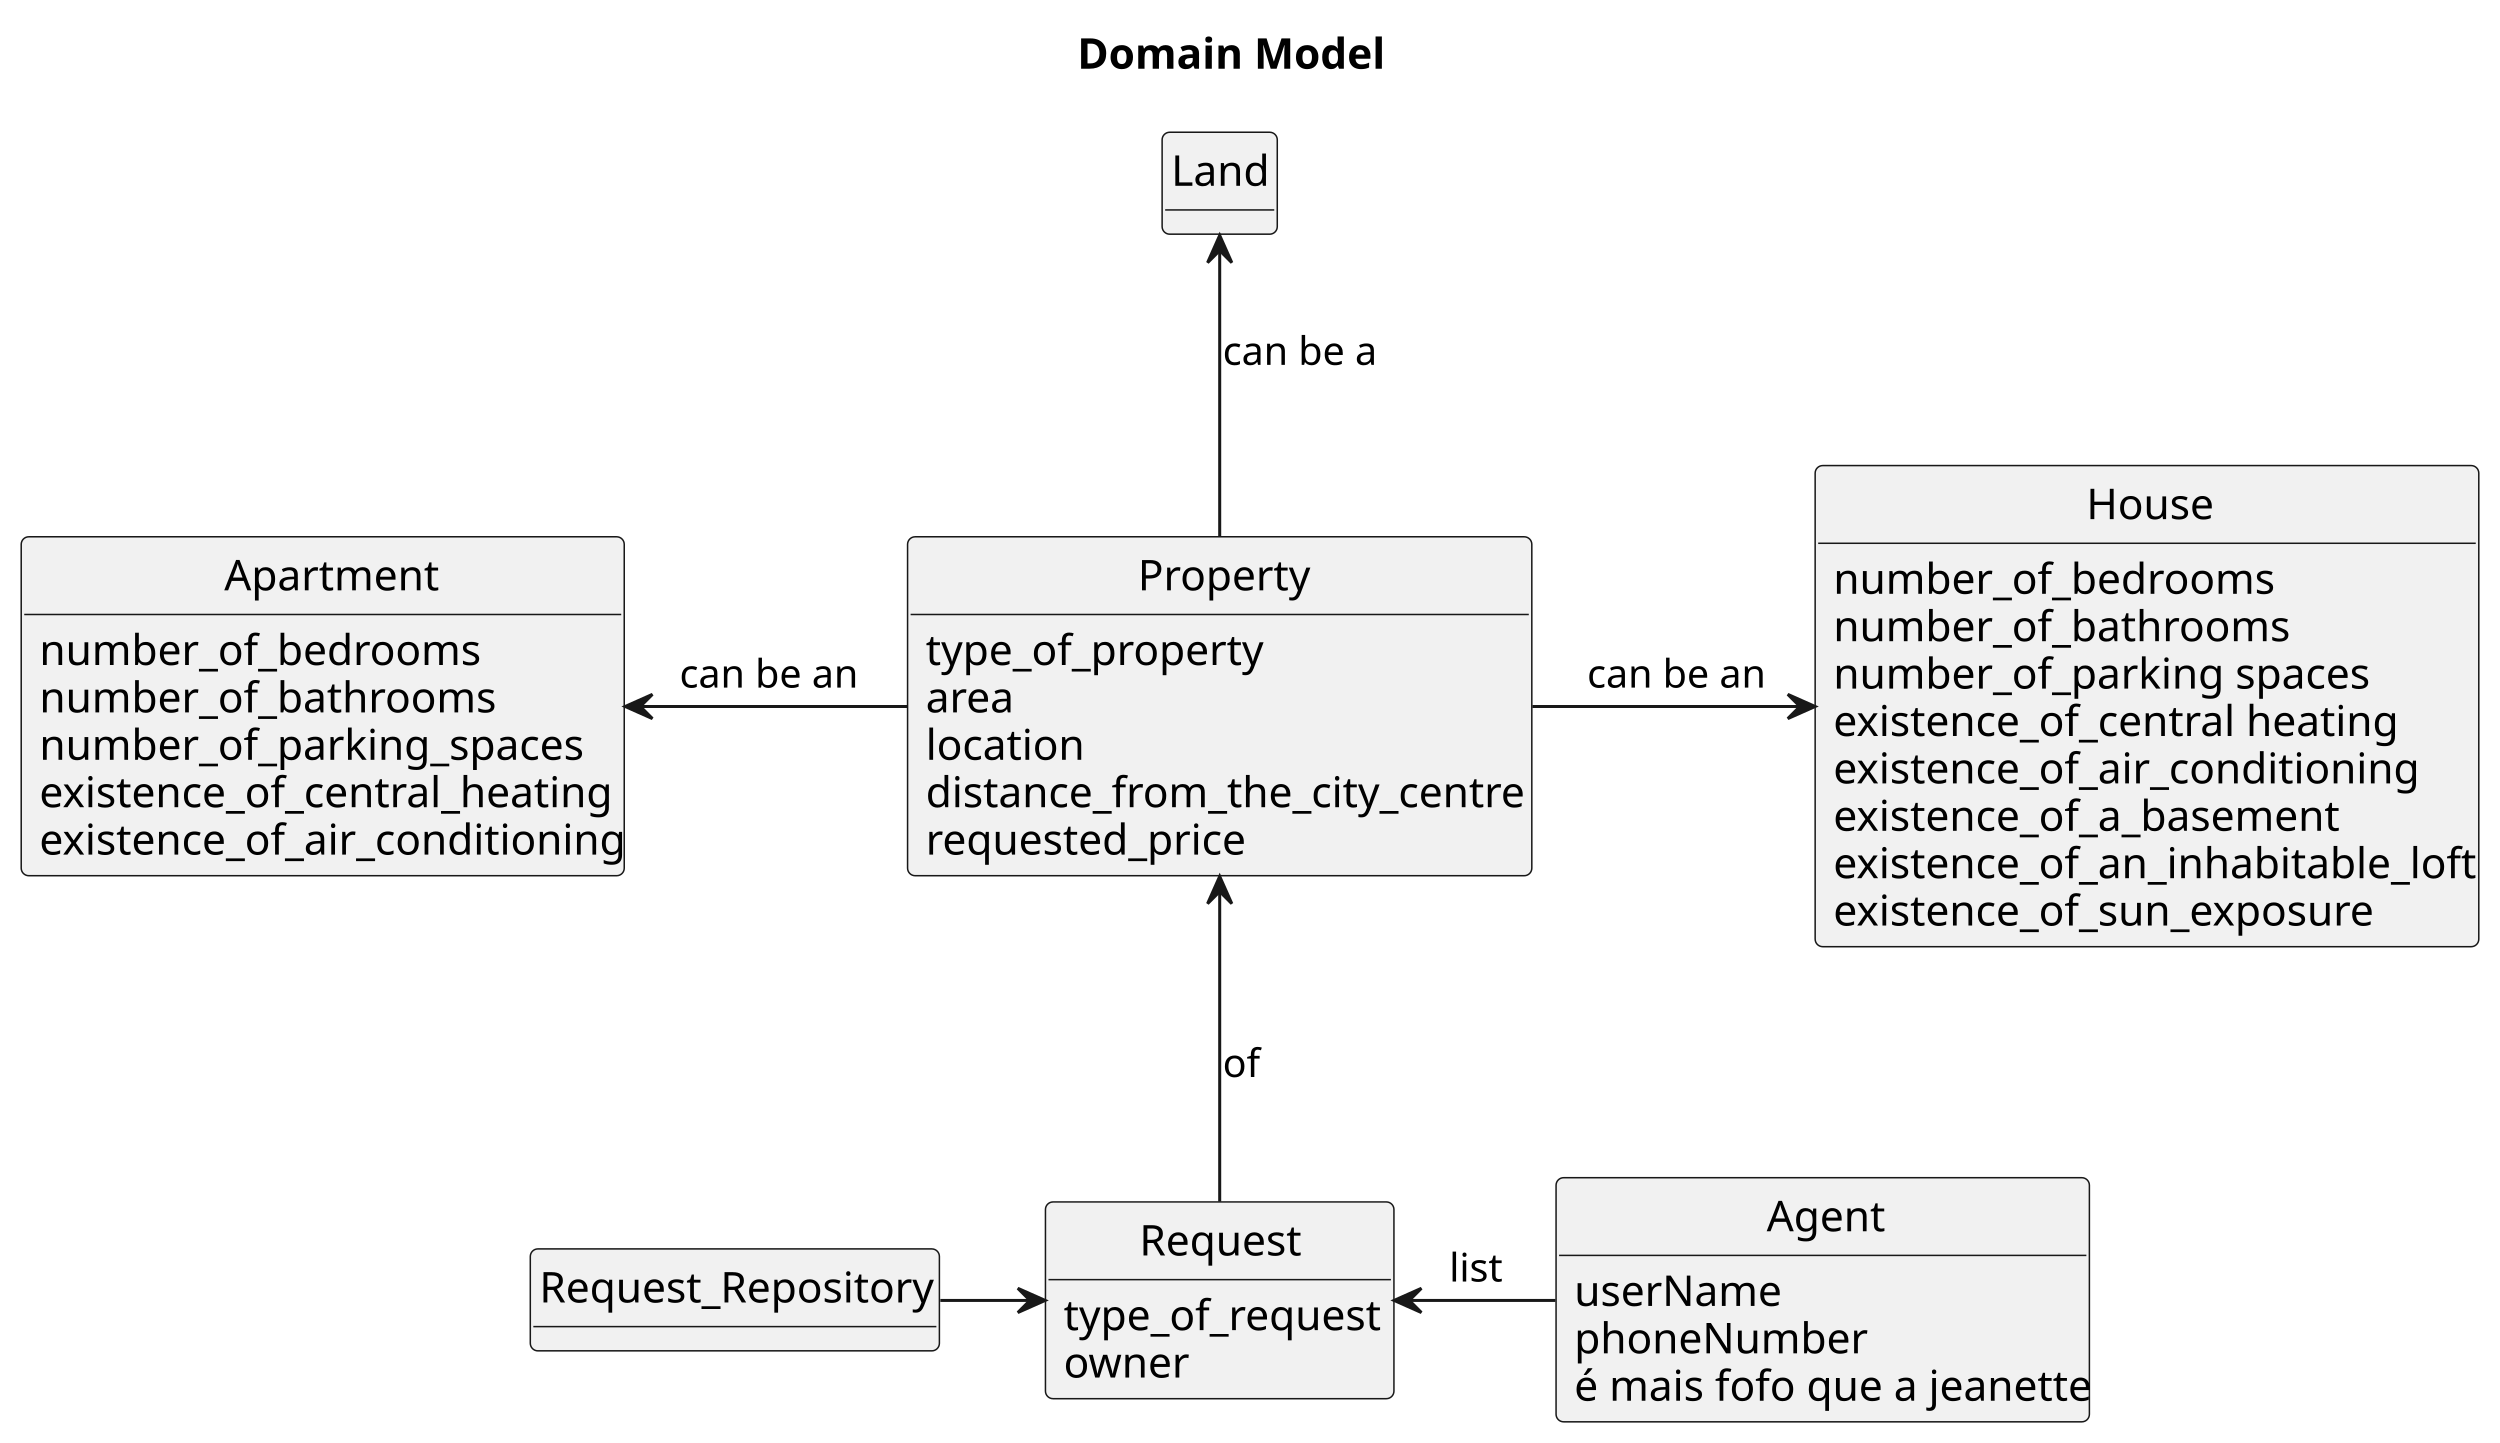
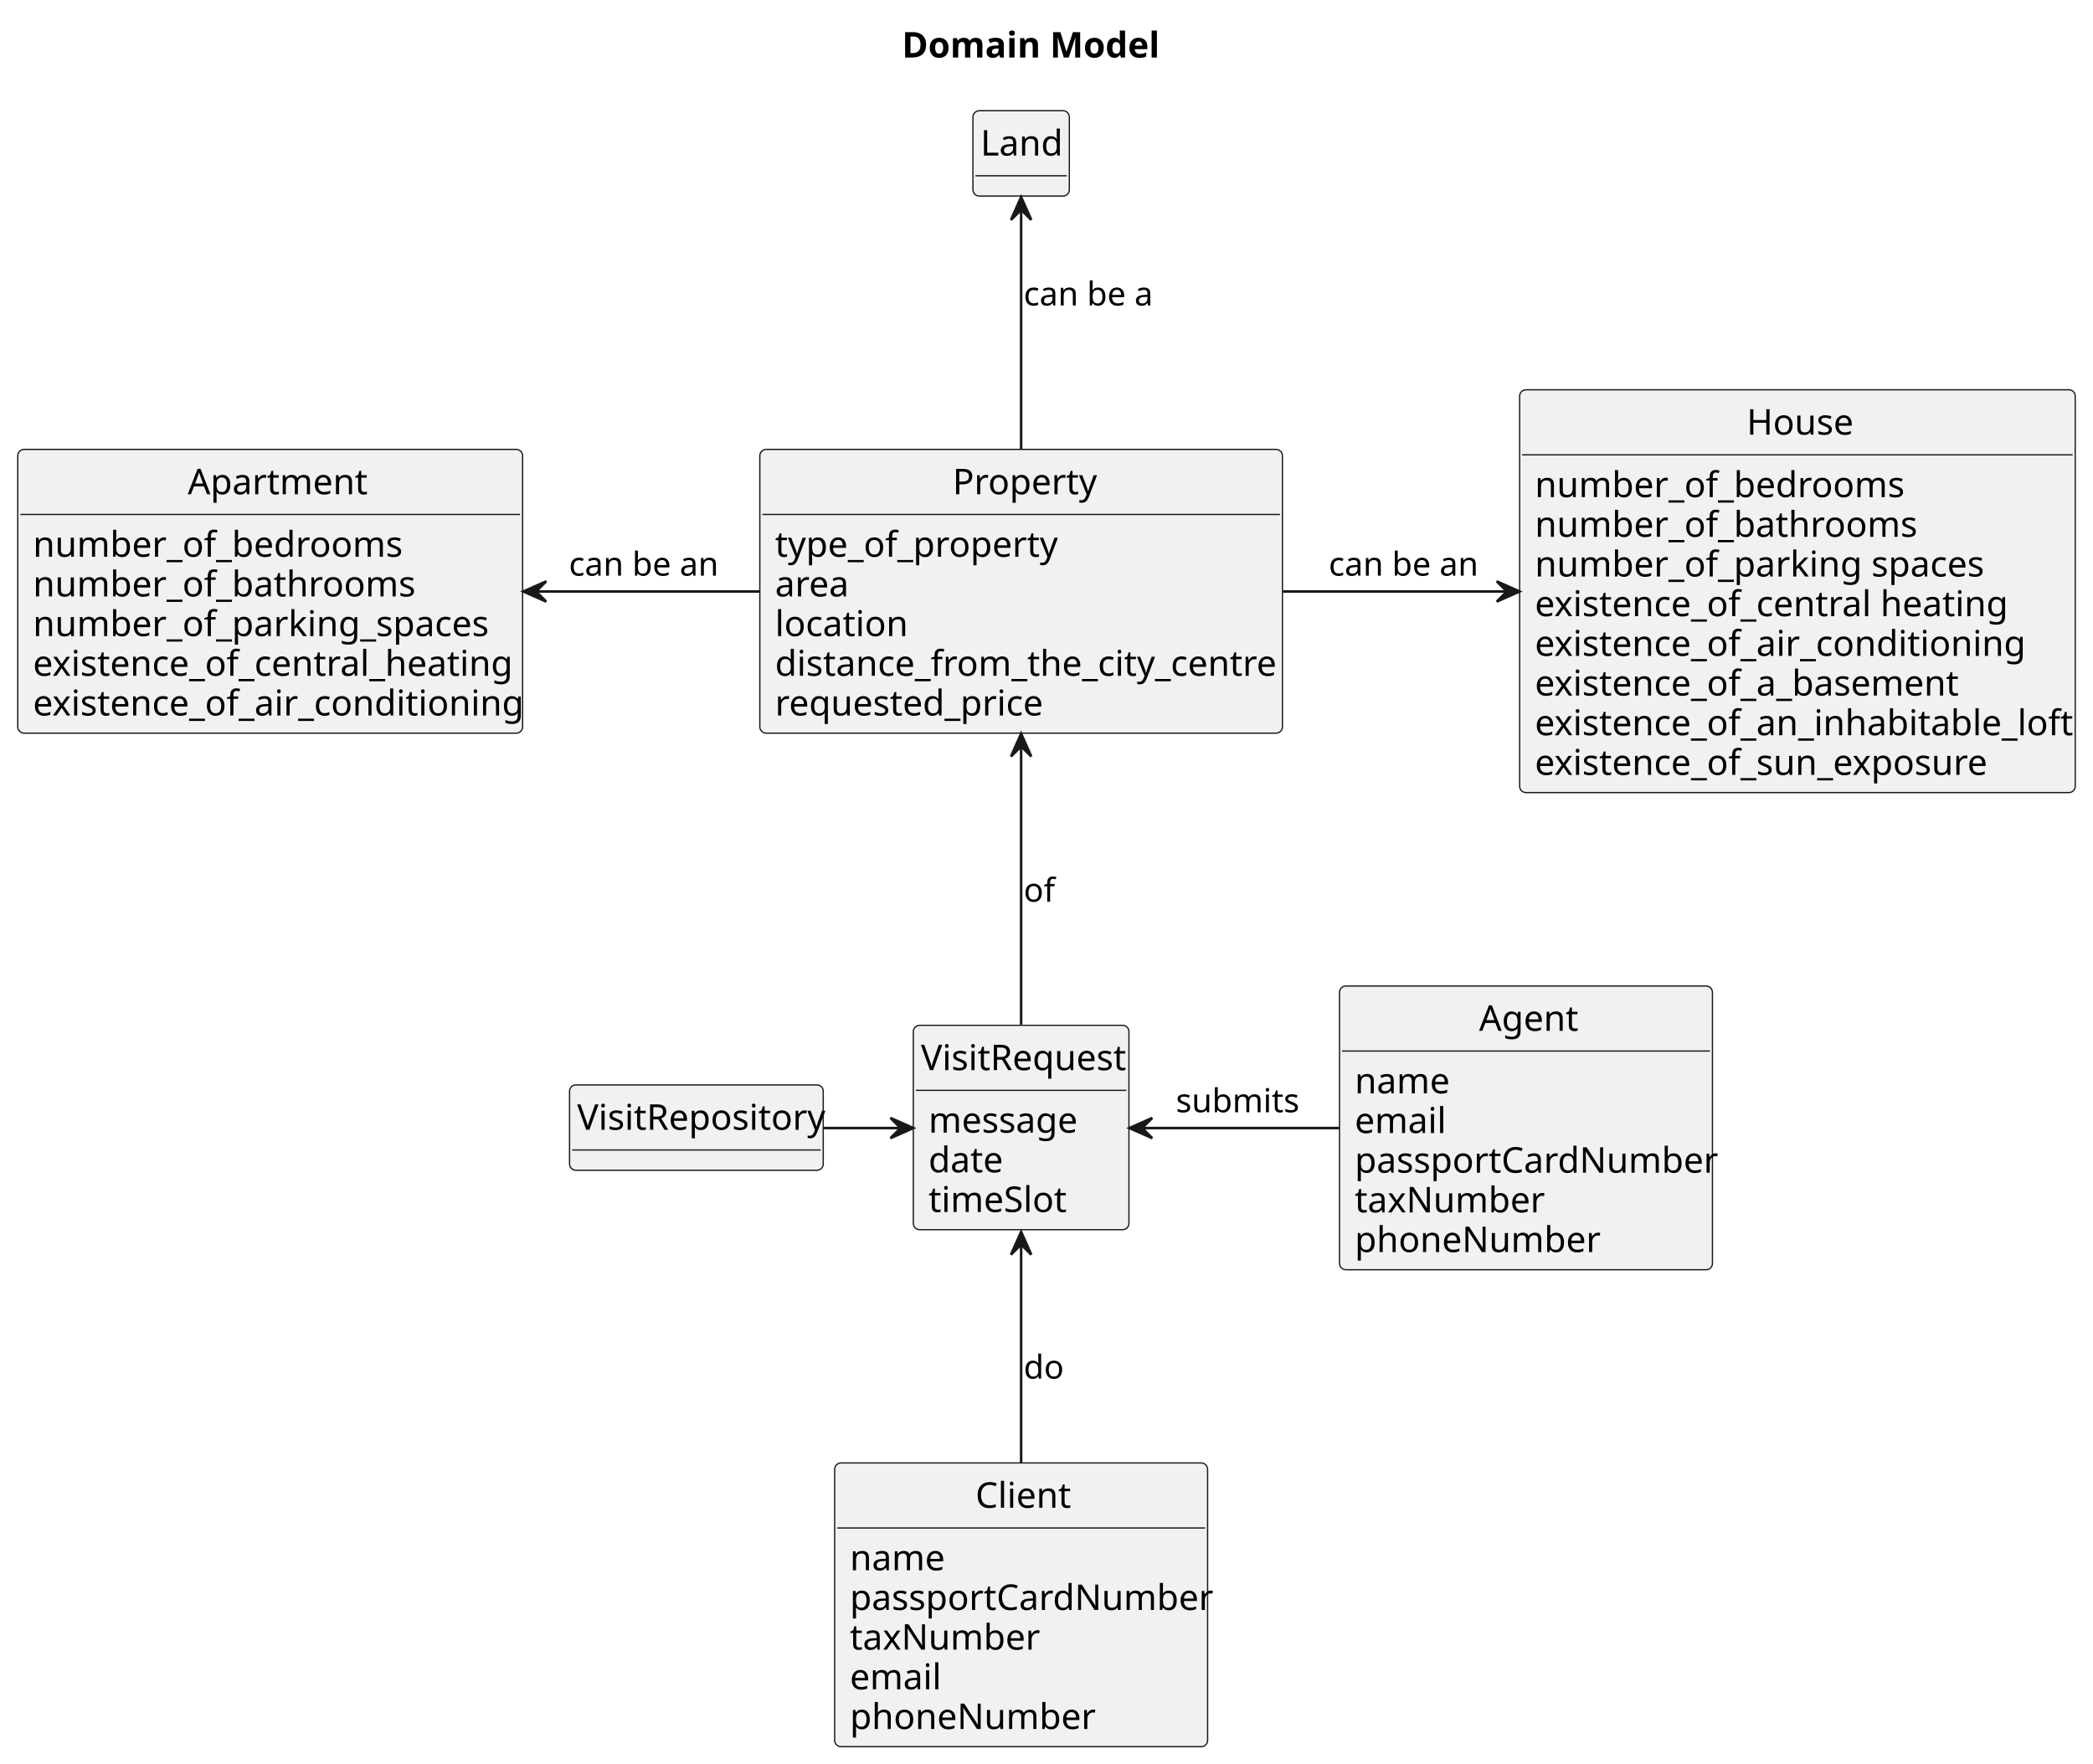
- <svg xmlns="http://www.w3.org/2000/svg" contentStyleType="text/css" height="476px" preserveAspectRatio="none" style="width:825px;height:476px;background:#FFFFFF;" version="1.1" viewBox="0 0 825 476" width="825px" zoomAndPan="magnify">
+ <svg xmlns="http://www.w3.org/2000/svg" contentStyleType="text/css" height="695px" preserveAspectRatio="none" style="width:825px;height:695px;background:#FFFFFF;" version="1.1" viewBox="0 0 825 695" width="825px" zoomAndPan="magnify">
  <defs />
  <g>
    <text fill="#000000" font-family="sans-serif" font-size="14" font-weight="bold" lengthAdjust="spacing" textLength="100" x="355.5" y="22.674">Domain Model</text>
    <g id="elem_Property">
      <rect codeLine="14" fill="#F1F1F1" height="111.844" id="Property" rx="2.5" ry="2.5" style="stroke:#181818;stroke-width:0.5;" width="206" x="299.5" y="177.141" />
      <text fill="#000000" font-family="sans-serif" font-size="14" lengthAdjust="spacing" textLength="54" x="375.5" y="194.815">Property</text>
      <line style="stroke:#181818;stroke-width:0.5;" x1="300.5" x2="504.5" y1="202.781" y2="202.781" />
      <text fill="#000000" font-family="sans-serif" font-size="14" lengthAdjust="spacing" textLength="108" x="305.5" y="219.455">type_of_property</text>
      <text fill="#000000" font-family="sans-serif" font-size="14" lengthAdjust="spacing" textLength="29" x="305.5" y="235.096">area</text>
      <text fill="#000000" font-family="sans-serif" font-size="14" lengthAdjust="spacing" textLength="49" x="305.5" y="250.736">location</text>
      <text fill="#000000" font-family="sans-serif" font-size="14" lengthAdjust="spacing" textLength="194" x="305.5" y="266.377">distance_from_the_city_centre</text>
      <text fill="#000000" font-family="sans-serif" font-size="14" lengthAdjust="spacing" textLength="103" x="305.5" y="282.018">requested_price</text>
    </g>
-     <g id="elem_Request">
-       <rect codeLine="23" fill="#F1F1F1" height="64.922" id="Request" rx="2.5" ry="2.5" style="stroke:#181818;stroke-width:0.5;" width="115" x="345" y="396.641" />
-       <text fill="#000000" font-family="sans-serif" font-size="14" lengthAdjust="spacing" textLength="53" x="376" y="414.315">Request</text>
-       <line style="stroke:#181818;stroke-width:0.5;" x1="346" x2="459" y1="422.281" y2="422.281" />
-       <text fill="#000000" font-family="sans-serif" font-size="14" lengthAdjust="spacing" textLength="103" x="351" y="438.955">type_of_request</text>
-       <text fill="#000000" font-family="sans-serif" font-size="14" lengthAdjust="spacing" textLength="38" x="351" y="454.596">owner</text>
+     <g id="elem_VisitRequest">
+       <rect codeLine="23" fill="#F1F1F1" height="80.562" id="VisitRequest" rx="2.5" ry="2.5" style="stroke:#181818;stroke-width:0.5;" width="85" x="360" y="404.141" />
+       <text fill="#000000" font-family="sans-serif" font-size="14" lengthAdjust="spacing" textLength="79" x="363" y="421.815">VisitRequest</text>
+       <line style="stroke:#181818;stroke-width:0.5;" x1="361" x2="444" y1="429.781" y2="429.781" />
+       <text fill="#000000" font-family="sans-serif" font-size="14" lengthAdjust="spacing" textLength="57" x="366" y="446.455">message</text>
+       <text fill="#000000" font-family="sans-serif" font-size="14" lengthAdjust="spacing" textLength="28" x="366" y="462.096">date</text>
+       <text fill="#000000" font-family="sans-serif" font-size="14" lengthAdjust="spacing" textLength="50" x="366" y="477.736">timeSlot</text>
    </g>
    <g id="elem_Land">
-       <rect codeLine="27" fill="#F1F1F1" height="33.641" id="Land" rx="2.5" ry="2.5" style="stroke:#181818;stroke-width:0.5;" width="38" x="383.5" y="43.641" />
+       <rect codeLine="28" fill="#F1F1F1" height="33.641" id="Land" rx="2.5" ry="2.5" style="stroke:#181818;stroke-width:0.5;" width="38" x="383.5" y="43.641" />
      <text fill="#000000" font-family="sans-serif" font-size="14" lengthAdjust="spacing" textLength="32" x="386.5" y="61.315">Land</text>
      <line style="stroke:#181818;stroke-width:0.5;" x1="384.5" x2="420.5" y1="69.281" y2="69.281" />
    </g>
    <g id="elem_Agent">
-       <rect codeLine="31" fill="#F1F1F1" height="80.562" id="Agent" rx="2.5" ry="2.5" style="stroke:#181818;stroke-width:0.5;" width="176" x="513.5" y="388.641" />
+       <rect codeLine="32" fill="#F1F1F1" height="111.844" id="Agent" rx="2.5" ry="2.5" style="stroke:#181818;stroke-width:0.5;" width="147" x="528" y="388.641" />
      <text fill="#000000" font-family="sans-serif" font-size="14" lengthAdjust="spacing" textLength="37" x="583" y="406.315">Agent</text>
-       <line style="stroke:#181818;stroke-width:0.5;" x1="514.5" x2="688.5" y1="414.281" y2="414.281" />
-       <text fill="#000000" font-family="sans-serif" font-size="14" lengthAdjust="spacing" textLength="64" x="519.5" y="430.955">userName</text>
-       <text fill="#000000" font-family="sans-serif" font-size="14" lengthAdjust="spacing" textLength="89" x="519.5" y="446.596">phoneNumber</text>
-       <text fill="#000000" font-family="sans-serif" font-size="14" lengthAdjust="spacing" textLength="164" x="519.5" y="462.236">é mais fofo que a jeanette</text>
+       <line style="stroke:#181818;stroke-width:0.5;" x1="529" x2="674" y1="414.281" y2="414.281" />
+       <text fill="#000000" font-family="sans-serif" font-size="14" lengthAdjust="spacing" textLength="35" x="534" y="430.955">name</text>
+       <text fill="#000000" font-family="sans-serif" font-size="14" lengthAdjust="spacing" textLength="33" x="534" y="446.596">email</text>
+       <text fill="#000000" font-family="sans-serif" font-size="14" lengthAdjust="spacing" textLength="135" x="534" y="462.236">passportCardNumber</text>
+       <text fill="#000000" font-family="sans-serif" font-size="14" lengthAdjust="spacing" textLength="67" x="534" y="477.877">taxNumber</text>
+       <text fill="#000000" font-family="sans-serif" font-size="14" lengthAdjust="spacing" textLength="89" x="534" y="493.518">phoneNumber</text>
    </g>
-     <g id="elem_Request_Repository">
-       <rect codeLine="37" fill="#F1F1F1" height="33.641" id="Request_Repository" rx="2.5" ry="2.5" style="stroke:#181818;stroke-width:0.5;" width="135" x="175" y="412.141" />
-       <text fill="#000000" font-family="sans-serif" font-size="14" lengthAdjust="spacing" textLength="129" x="178" y="429.815">Request_Repository</text>
-       <line style="stroke:#181818;stroke-width:0.5;" x1="176" x2="309" y1="437.781" y2="437.781" />
+     <g id="elem_Client">
+       <rect codeLine="41" fill="#F1F1F1" height="111.844" id="Client" rx="2.5" ry="2.5" style="stroke:#181818;stroke-width:0.5;" width="147" x="329" y="576.641" />
+       <text fill="#000000" font-family="sans-serif" font-size="14" lengthAdjust="spacing" textLength="36" x="384.5" y="594.314">Client</text>
+       <line style="stroke:#181818;stroke-width:0.5;" x1="330" x2="475" y1="602.281" y2="602.281" />
+       <text fill="#000000" font-family="sans-serif" font-size="14" lengthAdjust="spacing" textLength="35" x="335" y="618.955">name</text>
+       <text fill="#000000" font-family="sans-serif" font-size="14" lengthAdjust="spacing" textLength="135" x="335" y="634.596">passportCardNumber</text>
+       <text fill="#000000" font-family="sans-serif" font-size="14" lengthAdjust="spacing" textLength="67" x="335" y="650.236">taxNumber</text>
+       <text fill="#000000" font-family="sans-serif" font-size="14" lengthAdjust="spacing" textLength="33" x="335" y="665.877">email</text>
+       <text fill="#000000" font-family="sans-serif" font-size="14" lengthAdjust="spacing" textLength="89" x="335" y="681.518">phoneNumber</text>
+     </g>
+     <g id="elem_VisitRepository">
+       <rect codeLine="48" fill="#F1F1F1" height="33.641" id="VisitRepository" rx="2.5" ry="2.5" style="stroke:#181818;stroke-width:0.5;" width="100" x="224.5" y="427.641" />
+       <text fill="#000000" font-family="sans-serif" font-size="14" lengthAdjust="spacing" textLength="94" x="227.5" y="445.315">VisitRepository</text>
+       <line style="stroke:#181818;stroke-width:0.5;" x1="225.5" x2="323.5" y1="453.281" y2="453.281" />
    </g>
    <g id="elem_Apartment">
-       <rect codeLine="40" fill="#F1F1F1" height="111.844" id="Apartment" rx="2.5" ry="2.5" style="stroke:#181818;stroke-width:0.5;" width="199" x="7" y="177.141" />
+       <rect codeLine="51" fill="#F1F1F1" height="111.844" id="Apartment" rx="2.5" ry="2.5" style="stroke:#181818;stroke-width:0.5;" width="199" x="7" y="177.141" />
      <text fill="#000000" font-family="sans-serif" font-size="14" lengthAdjust="spacing" textLength="65" x="74" y="194.815">Apartment</text>
      <line style="stroke:#181818;stroke-width:0.5;" x1="8" x2="205" y1="202.781" y2="202.781" />
      <text fill="#000000" font-family="sans-serif" font-size="14" lengthAdjust="spacing" textLength="139" x="13" y="219.455">number_of_bedrooms</text>
      <text fill="#000000" font-family="sans-serif" font-size="14" lengthAdjust="spacing" textLength="143" x="13" y="235.096">number_of_bathrooms</text>
      <text fill="#000000" font-family="sans-serif" font-size="14" lengthAdjust="spacing" textLength="176" x="13" y="250.736">number_of_parking_spaces</text>
      <text fill="#000000" font-family="sans-serif" font-size="14" lengthAdjust="spacing" textLength="185" x="13" y="266.377">existence_of_central_heating</text>
      <text fill="#000000" font-family="sans-serif" font-size="14" lengthAdjust="spacing" textLength="187" x="13" y="282.018">existence_of_air_conditioning</text>
    </g>
    <g id="elem_House">
-       <rect codeLine="48" fill="#F1F1F1" height="158.766" id="House" rx="2.5" ry="2.5" style="stroke:#181818;stroke-width:0.5;" width="219" x="599" y="153.641" />
+       <rect codeLine="59" fill="#F1F1F1" height="158.766" id="House" rx="2.5" ry="2.5" style="stroke:#181818;stroke-width:0.5;" width="219" x="599" y="153.641" />
      <text fill="#000000" font-family="sans-serif" font-size="14" lengthAdjust="spacing" textLength="40" x="688.5" y="171.315">House</text>
      <line style="stroke:#181818;stroke-width:0.5;" x1="600" x2="817" y1="179.281" y2="179.281" />
      <text fill="#000000" font-family="sans-serif" font-size="14" lengthAdjust="spacing" textLength="139" x="605" y="195.955">number_of_bedrooms</text>
      <text fill="#000000" font-family="sans-serif" font-size="14" lengthAdjust="spacing" textLength="143" x="605" y="211.596">number_of_bathrooms</text>
      <text fill="#000000" font-family="sans-serif" font-size="14" lengthAdjust="spacing" textLength="172" x="605" y="227.236">number_of_parking spaces</text>
      <text fill="#000000" font-family="sans-serif" font-size="14" lengthAdjust="spacing" textLength="181" x="605" y="242.877">existence_of_central heating</text>
      <text fill="#000000" font-family="sans-serif" font-size="14" lengthAdjust="spacing" textLength="187" x="605" y="258.518">existence_of_air_conditioning</text>
      <text fill="#000000" font-family="sans-serif" font-size="14" lengthAdjust="spacing" textLength="165" x="605" y="274.158">existence_of_a_basement</text>
      <text fill="#000000" font-family="sans-serif" font-size="14" lengthAdjust="spacing" textLength="207" x="605" y="289.799">existence_of_an_inhabitable_loft</text>
      <text fill="#000000" font-family="sans-serif" font-size="14" lengthAdjust="spacing" textLength="176" x="605" y="305.44">existence_of_sun_exposure</text>
    </g>
    <g id="link_Land_Property">
-       <path codeLine="59" d="M402.5,82.721 C402.5,106.121 402.5,144.841 402.5,177.001 " fill="none" id="Land-backto-Property" style="stroke:#181818;stroke-width:1.0;" />
+       <path codeLine="70" d="M402.5,82.721 C402.5,106.121 402.5,144.841 402.5,177.001 " fill="none" id="Land-backto-Property" style="stroke:#181818;stroke-width:1.0;" />
      <polygon fill="#181818" points="402.5,77.681,398.5,86.681,402.5,82.681,406.5,86.681,402.5,77.681" style="stroke:#181818;stroke-width:1.0;" />
      <text fill="#000000" font-family="sans-serif" font-size="13" lengthAdjust="spacing" textLength="50" x="403.5" y="120.409">can be a</text>
    </g>
    <g id="link_Apartment_Property">
-       <path codeLine="60" d="M211.59,233.141 C240.11,233.141 270.94,233.141 299.35,233.141 " fill="none" id="Apartment-backto-Property" style="stroke:#181818;stroke-width:1.0;" />
+       <path codeLine="71" d="M211.59,233.141 C240.11,233.141 270.94,233.141 299.35,233.141 " fill="none" id="Apartment-backto-Property" style="stroke:#181818;stroke-width:1.0;" />
      <polygon fill="#181818" points="206.3,233.141,215.3,237.141,211.3,233.141,215.3,229.141,206.3,233.141" style="stroke:#181818;stroke-width:1.0;" />
      <text fill="#000000" font-family="sans-serif" font-size="13" lengthAdjust="spacing" textLength="57" x="224.25" y="226.909">can be an</text>
    </g>
    <g id="link_Property_House">
-       <path codeLine="61" d="M505.67,233.141 C534.05,233.141 564.99,233.141 593.96,233.141 " fill="none" id="Property-to-House" style="stroke:#181818;stroke-width:1.0;" />
+       <path codeLine="72" d="M505.67,233.141 C534.05,233.141 564.99,233.141 593.96,233.141 " fill="none" id="Property-to-House" style="stroke:#181818;stroke-width:1.0;" />
      <polygon fill="#181818" points="598.97,233.141,589.97,229.141,593.97,233.141,589.97,237.141,598.97,233.141" style="stroke:#181818;stroke-width:1.0;" />
      <text fill="#000000" font-family="sans-serif" font-size="13" lengthAdjust="spacing" textLength="57" x="523.75" y="226.909">can be an</text>
    </g>
-     <g id="link_Property_Request">
-       <path codeLine="62" d="M402.5,294.571 C402.5,328.331 402.5,369.021 402.5,396.551 " fill="none" id="Property-backto-Request" style="stroke:#181818;stroke-width:1.0;" />
-       <polygon fill="#181818" points="402.5,289.211,398.5,298.211,402.5,294.211,406.5,298.211,402.5,289.211" style="stroke:#181818;stroke-width:1.0;" />
+     <g id="link_Property_VisitRequest">
+       <path codeLine="73" d="M402.5,294.311 C402.5,329.491 402.5,372.921 402.5,403.851 " fill="none" id="Property-backto-VisitRequest" style="stroke:#181818;stroke-width:1.0;" />
+       <polygon fill="#181818" points="402.5,289.181,398.5,298.181,402.5,294.181,406.5,298.181,402.5,289.181" style="stroke:#181818;stroke-width:1.0;" />
      <text fill="#000000" font-family="sans-serif" font-size="13" lengthAdjust="spacing" textLength="10" x="403.5" y="355.409">of</text>
    </g>
-     <g id="link_Request_Repository_Request">
-       <path codeLine="63" d="M310.31,429.141 C320.13,429.141 329.94,429.141 339.75,429.141 " fill="none" id="Request_Repository-to-Request" style="stroke:#181818;stroke-width:1.0;" />
-       <polygon fill="#181818" points="344.88,429.141,335.88,425.141,339.88,429.141,335.88,433.141,344.88,429.141" style="stroke:#181818;stroke-width:1.0;" />
+     <g id="link_VisitRepository_VisitRequest">
+       <path codeLine="74" d="M324.75,444.641 C334.75,444.641 344.75,444.641 354.75,444.641 " fill="none" id="VisitRepository-to-VisitRequest" style="stroke:#181818;stroke-width:1.0;" />
+       <polygon fill="#181818" points="359.98,444.641,350.98,440.641,354.98,444.641,350.98,448.641,359.98,444.641" style="stroke:#181818;stroke-width:1.0;" />
    </g>
-     <g id="link_Request_Agent">
-       <path codeLine="64" d="M465.19,429.141 C480.47,429.141 497.1,429.141 513.32,429.141 " fill="none" id="Request-backto-Agent" style="stroke:#181818;stroke-width:1.0;" />
-       <polygon fill="#181818" points="460.06,429.141,469.06,433.141,465.06,429.141,469.06,425.141,460.06,429.141" style="stroke:#181818;stroke-width:1.0;" />
-       <text fill="#000000" font-family="sans-serif" font-size="13" lengthAdjust="spacing" textLength="17" x="478.25" y="422.909">list</text>
+     <g id="link_VisitRequest_Agent">
+       <path codeLine="75" d="M450.37,444.641 C473.6,444.641 502.03,444.641 527.94,444.641 " fill="none" id="VisitRequest-backto-Agent" style="stroke:#181818;stroke-width:1.0;" />
+       <polygon fill="#181818" points="445.19,444.641,454.19,448.641,450.19,444.641,454.19,440.641,445.19,444.641" style="stroke:#181818;stroke-width:1.0;" />
+       <text fill="#000000" font-family="sans-serif" font-size="13" lengthAdjust="spacing" textLength="46" x="463.5" y="438.409">submits</text>
+     </g>
+     <g id="link_VisitRequest_Client">
+       <path codeLine="76" d="M402.5,490.621 C402.5,516.511 402.5,549.231 402.5,576.631 " fill="none" id="VisitRequest-backto-Client" style="stroke:#181818;stroke-width:1.0;" />
+       <polygon fill="#181818" points="402.5,485.541,398.5,494.541,402.5,490.541,406.5,494.541,402.5,485.541" style="stroke:#181818;stroke-width:1.0;" />
+       <text fill="#000000" font-family="sans-serif" font-size="13" lengthAdjust="spacing" textLength="14" x="403.5" y="543.409">do</text>
    </g>
  </g>
</svg>
